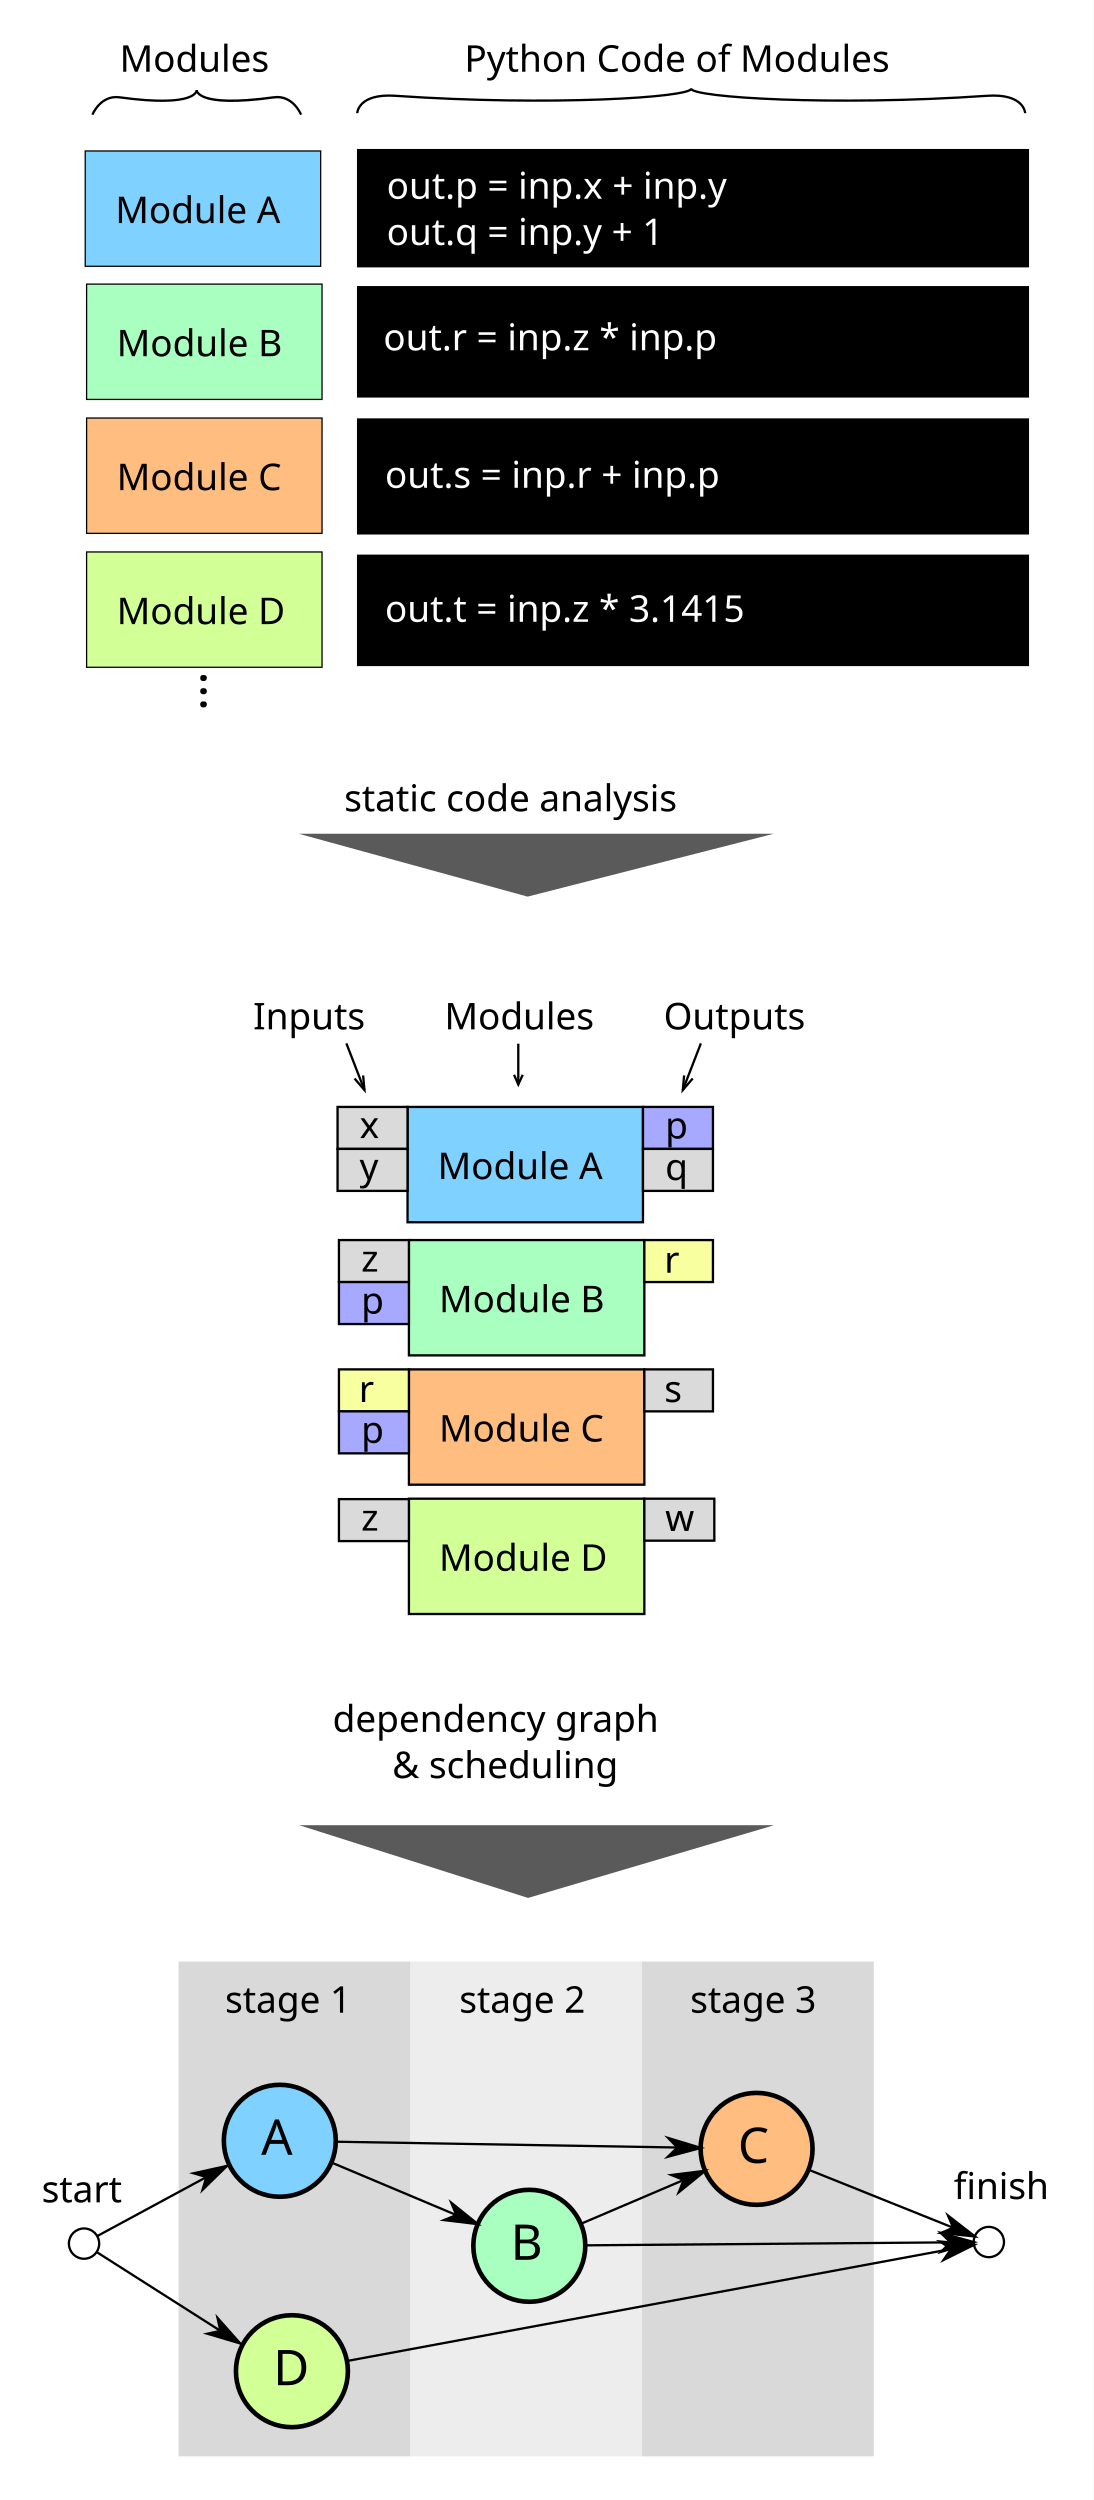
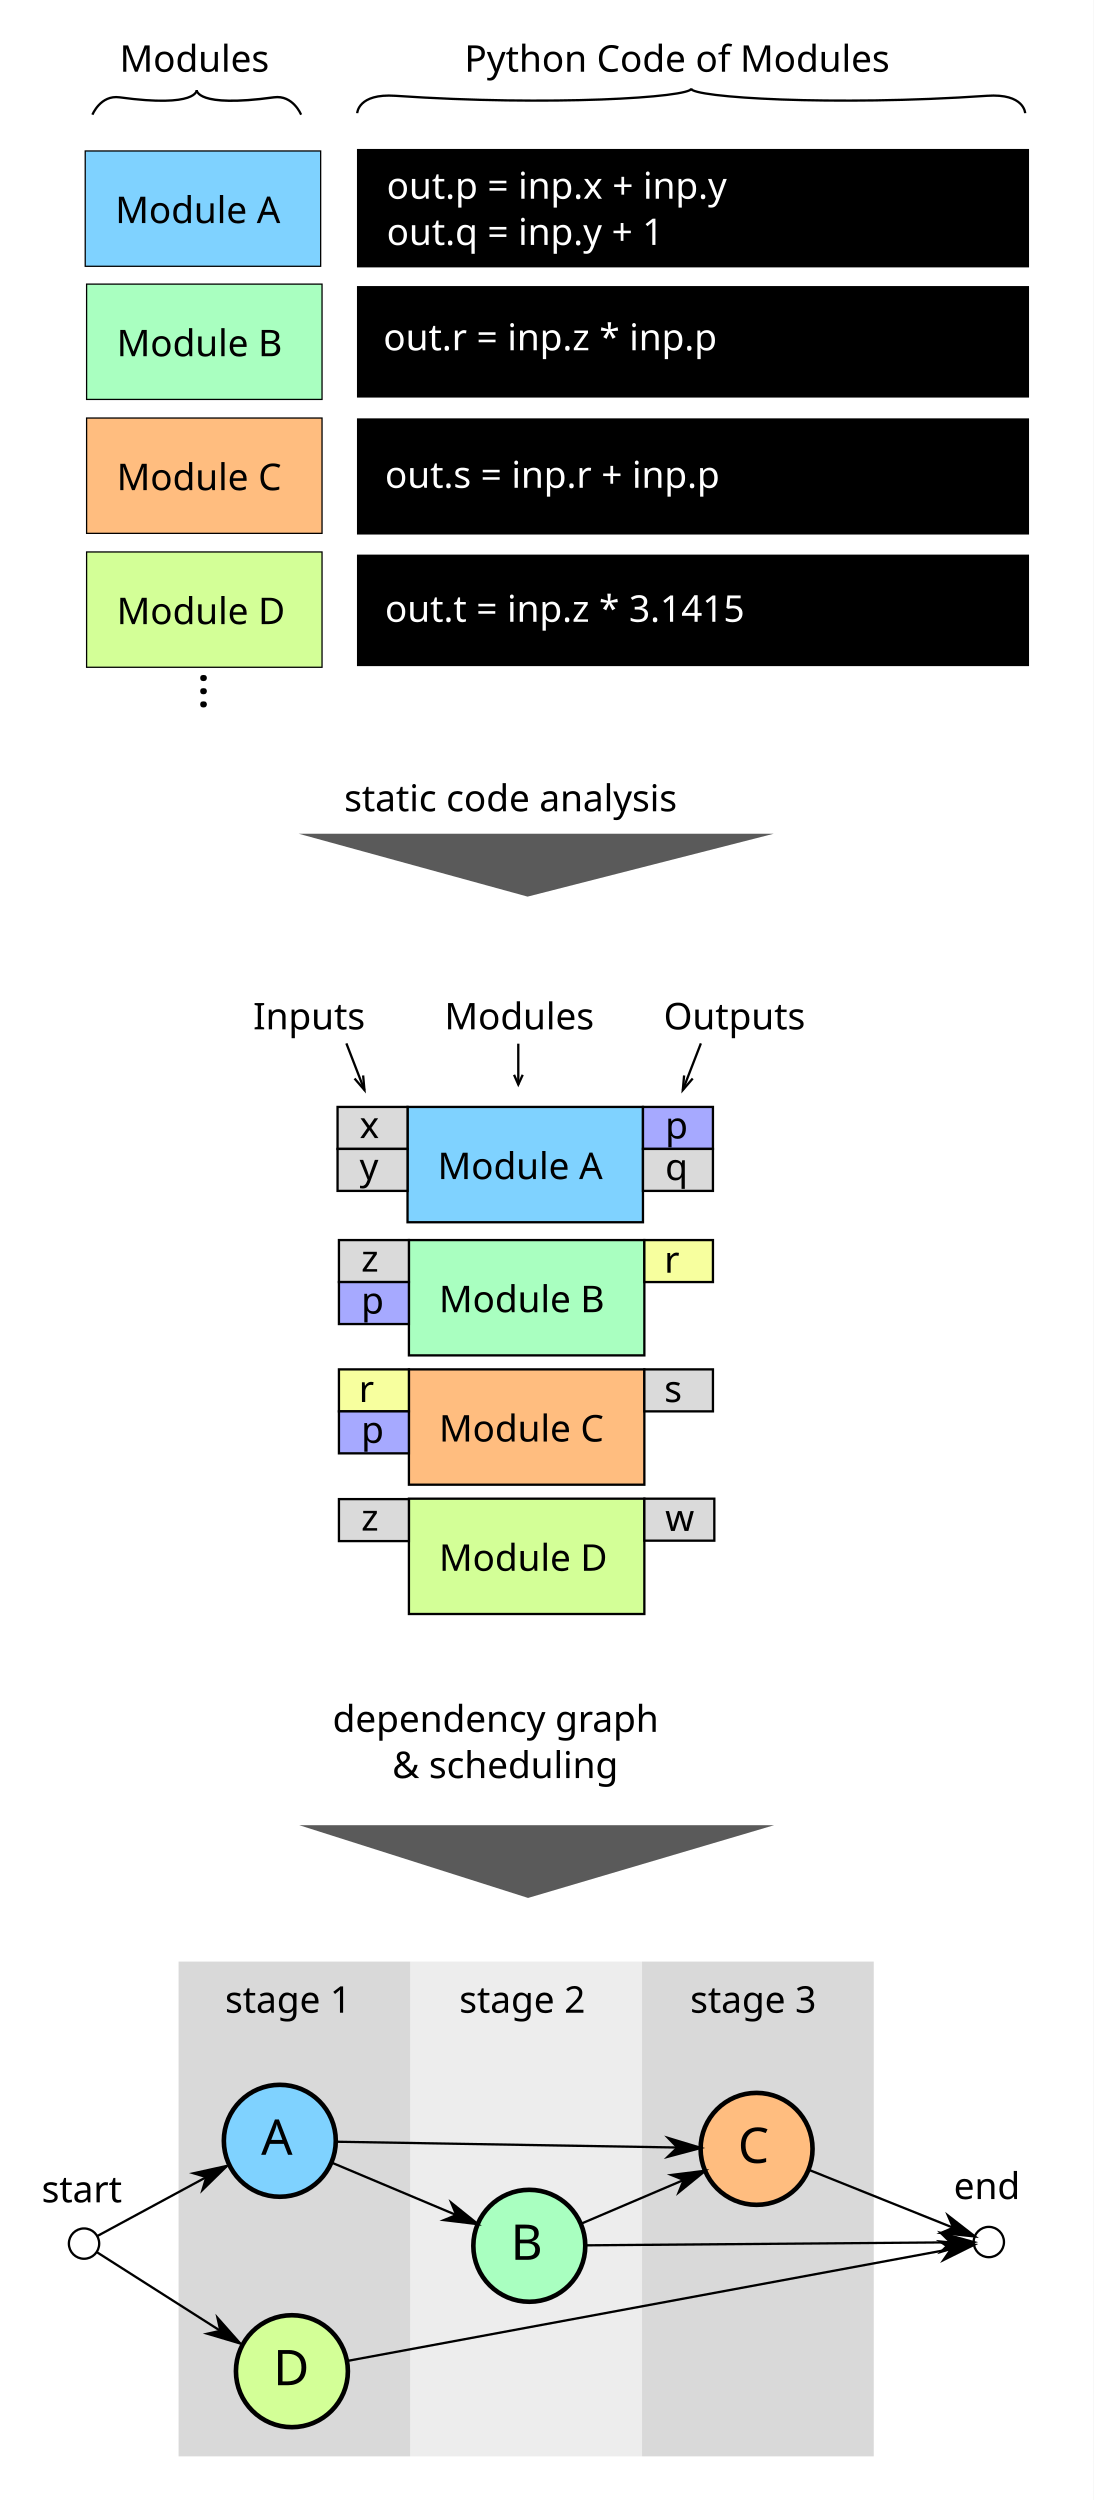
<svg xmlns="http://www.w3.org/2000/svg" xmlns:xlink="http://www.w3.org/1999/xlink" width="125.303mm" height="286.469mm" viewBox="0 0 125.303 286.469" version="1.1" id="svg8">
  <defs id="defs2">
    <marker orient="auto" refY="0" refX="0" id="marker1876" style="overflow:visible">
      <path id="path1874" d="M 0,0 5,-5 -12.5,0 5,5 Z" style="fill:#000000;fill-opacity:1;fill-rule:evenodd;stroke:#000000;stroke-width:1pt;stroke-opacity:1" transform="matrix(-0.8,0,0,-0.8,-10,0)" />
    </marker>
    <marker orient="auto" refY="0" refX="0" id="marker1794" style="overflow:visible">
      <path id="path1792" d="M 0,0 5,-5 -12.5,0 5,5 Z" style="fill:#000000;fill-opacity:1;fill-rule:evenodd;stroke:#000000;stroke-width:1pt;stroke-opacity:1" transform="matrix(-0.8,0,0,-0.8,-10,0)" />
    </marker>
    <marker orient="auto" refY="0" refX="0" id="marker1718" style="overflow:visible">
      <path id="path1716" d="M 0,0 5,-5 -12.5,0 5,5 Z" style="fill:#000000;fill-opacity:1;fill-rule:evenodd;stroke:#000000;stroke-width:1pt;stroke-opacity:1" transform="matrix(-0.8,0,0,-0.8,-10,0)" />
    </marker>
    <marker style="overflow:visible" id="marker7314" refX="0" refY="0" orient="auto">
      <path transform="matrix(-0.8,0,0,-0.8,-10,0)" style="fill:#000000;fill-opacity:1;fill-rule:evenodd;stroke:#000000;stroke-width:1pt;stroke-opacity:1" d="M 0,0 5,-5 -12.5,0 5,5 Z" id="path7312" />
    </marker>
    <marker style="overflow:visible" id="marker7238" refX="0" refY="0" orient="auto">
      <path transform="matrix(-0.8,0,0,-0.8,-10,0)" style="fill:#000000;fill-opacity:1;fill-rule:evenodd;stroke:#000000;stroke-width:1pt;stroke-opacity:1" d="M 0,0 5,-5 -12.5,0 5,5 Z" id="path7236" />
    </marker>
    <marker style="overflow:visible" id="marker7168" refX="0" refY="0" orient="auto">
      <path transform="matrix(-0.8,0,0,-0.8,-10,0)" style="fill:#000000;fill-opacity:1;fill-rule:evenodd;stroke:#000000;stroke-width:1pt;stroke-opacity:1" d="M 0,0 5,-5 -12.5,0 5,5 Z" id="path7166" />
    </marker>
    <marker orient="auto" refY="0" refX="0" id="marker6462" style="overflow:visible">
      <path id="path6460" d="M 0,0 5,-5 -12.5,0 5,5 Z" style="fill:#000000;fill-opacity:1;fill-rule:evenodd;stroke:#000000;stroke-width:1pt;stroke-opacity:1" transform="matrix(-0.8,0,0,-0.8,-10,0)" />
    </marker>
    <marker style="overflow:visible" id="marker6392" refX="0" refY="0" orient="auto">
      <path transform="matrix(-0.8,0,0,-0.8,-10,0)" style="fill:#000000;fill-opacity:1;fill-rule:evenodd;stroke:#000000;stroke-width:1pt;stroke-opacity:1" d="M 0,0 5,-5 -12.5,0 5,5 Z" id="path6390" />
    </marker>
    <marker style="overflow:visible" id="marker6122" refX="0" refY="0" orient="auto">
      <path transform="matrix(-0.8,0,0,-0.8,-10,0)" style="fill:#000000;fill-opacity:1;fill-rule:evenodd;stroke:#000000;stroke-width:1pt;stroke-opacity:1" d="M 0,0 5,-5 -12.5,0 5,5 Z" id="path6120" />
    </marker>
    <marker orient="auto" refY="0" refX="0" id="marker6070" style="overflow:visible">
      <path id="path6068" d="M 0,0 5,-5 -12.5,0 5,5 Z" style="fill:#000000;fill-opacity:1;fill-rule:evenodd;stroke:#000000;stroke-width:1pt;stroke-opacity:1" transform="matrix(-0.8,0,0,-0.8,-10,0)" />
    </marker>
    <marker style="overflow:visible" id="marker5988" refX="0" refY="0" orient="auto">
      <path transform="matrix(-0.8,0,0,-0.8,-10,0)" style="fill:#000000;fill-opacity:1;fill-rule:evenodd;stroke:#000000;stroke-width:1pt;stroke-opacity:1" d="M 0,0 5,-5 -12.5,0 5,5 Z" id="path5986" />
    </marker>
    <marker orient="auto" refY="0" refX="0" id="marker5916" style="overflow:visible">
      <path id="path5914" d="M 0,0 5,-5 -12.5,0 5,5 Z" style="fill:#000000;fill-opacity:1;fill-rule:evenodd;stroke:#000000;stroke-width:1pt;stroke-opacity:1" transform="matrix(0.8,0,0,0.8,10,0)" />
    </marker>
    <marker style="overflow:visible" id="marker5754" refX="0" refY="0" orient="auto">
      <path transform="matrix(0.8,0,0,0.8,10,0)" style="fill:#000000;fill-opacity:1;fill-rule:evenodd;stroke:#000000;stroke-width:1pt;stroke-opacity:1" d="M 0,0 5,-5 -12.5,0 5,5 Z" id="path5752" />
    </marker>
  </defs>
  <g id="layer1" transform="translate(-2.403837,-88.3293)">
    <rect style="fill:#ffffff;fill-opacity:1;stroke:none;stroke-width:0.265;stroke-miterlimit:4;stroke-dasharray:none;stroke-opacity:1" id="rect7738" width="125.303" height="286.469" x="2.404" y="88.329" />
    <rect style="fill:#000000;fill-opacity:1;stroke:none;stroke-width:0.265;stroke-miterlimit:4;stroke-dasharray:none;stroke-opacity:1" id="rect5255" width="77.012" height="13.312" x="43.307" y="136.268" />
    <rect y="121.108" x="43.307" height="12.777" width="77.012" id="rect5253" style="fill:#000000;fill-opacity:1;stroke:none;stroke-width:0.265;stroke-miterlimit:4;stroke-dasharray:none;stroke-opacity:1" />
    <rect style="fill:#000000;fill-opacity:1;stroke:none;stroke-width:0.265;stroke-miterlimit:4;stroke-dasharray:none;stroke-opacity:1" id="rect5229" width="77.012" height="13.572" x="43.307" y="105.397" />
    <rect id="rect3713-06" width="26.978" height="13.214" x="12.169" y="105.629" style="fill:#7fd2ff;fill-opacity:1;stroke:#000000;stroke-width:0.147;stroke-opacity:1" />
    <text xml:space="preserve" style="font-style:normal;font-weight:normal;font-size:4.233px;line-height:1.25;font-family:sans-serif;letter-spacing:0px;word-spacing:0px;fill:#000000;fill-opacity:1;stroke:none;stroke-width:0.265" x="15.623" y="113.894" id="text4541-9">
      <tspan id="tspan4539-4" x="15.623" y="113.894" style="stroke-width:0.265">Module A</tspan>
    </text>
    <rect style="fill:#a9ffc0;fill-opacity:1;stroke:#000000;stroke-width:0.147;stroke-opacity:1" y="120.885" x="12.327" height="13.214" width="26.978" id="rect4788" />
    <text id="text4792" y="129.15" x="15.781" style="font-style:normal;font-weight:normal;font-size:4.233px;line-height:1.25;font-family:sans-serif;letter-spacing:0px;word-spacing:0px;fill:#000000;fill-opacity:1;stroke:none;stroke-width:0.265" xml:space="preserve">
      <tspan style="stroke-width:0.265" y="129.15" x="15.781" id="tspan4790">Module B</tspan>
    </text>
    <text xml:space="preserve" style="font-style:normal;font-weight:normal;font-size:4.233px;line-height:1.25;font-family:sans-serif;letter-spacing:0px;word-spacing:0px;fill:#ffffff;fill-opacity:1;stroke:none;stroke-width:0.265" x="46.71" y="111.105" id="text4796">
      <tspan id="tspan4794" x="46.71" y="111.105" style="fill:#ffffff;fill-opacity:1;stroke-width:0.265">out.p = inp.x + inp.y</tspan>
      <tspan x="46.71" y="116.397" style="fill:#ffffff;fill-opacity:1;stroke-width:0.265" id="tspan1098">out.q = inp.y + 1</tspan>
    </text>
    <text xml:space="preserve" style="font-style:normal;font-weight:normal;font-size:4.233px;line-height:1.25;font-family:sans-serif;letter-spacing:0px;word-spacing:0px;fill:#ffffff;fill-opacity:1;stroke:none;stroke-width:0.265" x="46.328" y="128.467" id="text4796-7">
      <tspan id="tspan4794-8" x="46.328" y="128.467" style="fill:#ffffff;fill-opacity:1;stroke-width:0.265">out.r = inp.z * inp.p</tspan>
    </text>
    <rect id="rect4816" width="26.978" height="13.214" x="12.327" y="136.231" style="fill:#ffbd7f;fill-opacity:1;stroke:#000000;stroke-width:0.147;stroke-opacity:1" />
    <text xml:space="preserve" style="font-style:normal;font-weight:normal;font-size:4.233px;line-height:1.25;font-family:sans-serif;letter-spacing:0px;word-spacing:0px;fill:#000000;fill-opacity:1;stroke:none;stroke-width:0.265" x="15.781" y="144.496" id="text4820">
      <tspan id="tspan4818" x="15.781" y="144.496" style="stroke-width:0.265">Module C</tspan>
    </text>
    <text id="text4824" y="144.229" x="46.517" style="font-style:normal;font-weight:normal;font-size:4.233px;line-height:1.25;font-family:sans-serif;letter-spacing:0px;word-spacing:0px;fill:#ffffff;fill-opacity:1;stroke:none;stroke-width:0.265" xml:space="preserve">
      <tspan style="fill:#ffffff;fill-opacity:1;stroke-width:0.265" y="144.229" x="46.517" id="tspan4822">out.s = inp.r + inp.p</tspan>
    </text>
    <text xml:space="preserve" style="font-style:normal;font-weight:normal;font-size:10.583px;line-height:1.25;font-family:sans-serif;letter-spacing:0px;word-spacing:0px;fill:#000000;fill-opacity:1;stroke:none;stroke-width:0.265" x="165.265" y="-25.424" id="text962" transform="rotate(90)">
      <tspan id="tspan960" x="165.265" y="-25.424" style="font-size:5.644px;stroke-width:0.265">...</tspan>
    </text>
    <rect id="rect3713-06-1" width="26.978" height="13.214" x="49.102" y="215.17" style="fill:#7fd2ff;fill-opacity:1;stroke:#000000;stroke-width:0.265;stroke-miterlimit:4;stroke-dasharray:none;stroke-opacity:1" />
    <text xml:space="preserve" style="font-style:normal;font-weight:normal;font-size:4.233px;line-height:1.25;font-family:sans-serif;letter-spacing:0px;word-spacing:0px;fill:#000000;fill-opacity:1;stroke:none;stroke-width:0.265" x="52.556" y="223.435" id="text4541-9-5">
      <tspan id="tspan4539-4-3" x="52.556" y="223.435" style="stroke-width:0.265">Module A</tspan>
    </text>
    <rect style="fill:#a9ffc0;fill-opacity:1;stroke:#000000;stroke-width:0.265;stroke-miterlimit:4;stroke-dasharray:none;stroke-opacity:1" y="230.426" x="49.261" height="13.214" width="26.978" id="rect4788-6" />
    <text id="text4792-9" y="238.691" x="52.715" style="font-style:normal;font-weight:normal;font-size:4.233px;line-height:1.25;font-family:sans-serif;letter-spacing:0px;word-spacing:0px;fill:#000000;fill-opacity:1;stroke:none;stroke-width:0.265" xml:space="preserve">
      <tspan style="stroke-width:0.265" y="238.691" x="52.715" id="tspan4790-8">Module B</tspan>
    </text>
    <rect id="rect4816-9" width="26.978" height="13.214" x="49.261" y="245.243" style="fill:#ffbd7f;fill-opacity:1;stroke:#000000;stroke-width:0.265;stroke-miterlimit:4;stroke-dasharray:none;stroke-opacity:1" />
    <text xml:space="preserve" style="font-style:normal;font-weight:normal;font-size:4.233px;line-height:1.25;font-family:sans-serif;letter-spacing:0px;word-spacing:0px;fill:#000000;fill-opacity:1;stroke:none;stroke-width:0.265" x="52.715" y="253.508" id="text4820-3">
      <tspan id="tspan4818-0" x="52.715" y="253.508" style="stroke-width:0.265">Module C</tspan>
    </text>
    <rect style="fill:#dadada;fill-opacity:1;stroke:#000000;stroke-width:0.265;stroke-miterlimit:4;stroke-dasharray:none;stroke-opacity:1" id="rect1155" width="8.018" height="4.811" x="41.084" y="215.17" />
    <text xml:space="preserve" style="font-style:normal;font-weight:normal;font-size:5.644px;line-height:1.25;font-family:sans-serif;letter-spacing:0px;word-spacing:0px;fill:#000000;fill-opacity:1;stroke:none;stroke-width:0.265" x="43.608" y="218.735" id="text1074-8">
      <tspan id="tspan1072-0" x="43.608" y="218.735" style="font-size:4.233px;stroke-width:0.265">x</tspan>
    </text>
    <rect y="219.981" x="41.084" height="4.811" width="8.018" id="rect1175" style="fill:#dadada;fill-opacity:1;stroke:#000000;stroke-width:0.265;stroke-miterlimit:4;stroke-dasharray:none;stroke-opacity:1" />
    <text id="text1179" y="223.497" x="43.608" style="font-style:normal;font-weight:normal;font-size:5.644px;line-height:1.25;font-family:sans-serif;letter-spacing:0px;word-spacing:0px;fill:#000000;fill-opacity:1;stroke:none;stroke-width:0.265" xml:space="preserve">
      <tspan style="font-size:4.233px;stroke-width:0.265" y="223.497" x="43.608" id="tspan1177">y</tspan>
    </text>
    <rect y="230.426" x="41.242" height="4.811" width="8.018" id="rect1175-6" style="fill:#dadada;fill-opacity:1;stroke:#000000;stroke-width:0.265;stroke-miterlimit:4;stroke-dasharray:none;stroke-opacity:1" />
    <text id="text1179-5" y="234.037" x="43.788" style="font-style:normal;font-weight:normal;font-size:5.644px;line-height:1.25;font-family:sans-serif;letter-spacing:0px;word-spacing:0px;fill:#000000;fill-opacity:1;stroke:none;stroke-width:0.265" xml:space="preserve">
      <tspan style="font-size:4.233px;stroke-width:0.265" y="234.037" x="43.788" id="tspan1177-3">z</tspan>
    </text>
    <rect y="235.237" x="41.242" height="4.811" width="8.018" id="rect1175-6-8" style="fill:#a6a9ff;fill-opacity:1;stroke:#000000;stroke-width:0.265;stroke-miterlimit:4;stroke-dasharray:none;stroke-opacity:1" />
    <text id="text1179-5-6" y="238.848" x="43.788" style="font-style:normal;font-weight:normal;font-size:5.644px;line-height:1.25;font-family:sans-serif;letter-spacing:0px;word-spacing:0px;fill:#000000;fill-opacity:1;stroke:none;stroke-width:0.265" xml:space="preserve">
      <tspan style="font-size:4.233px;stroke-width:0.265" y="238.848" x="43.788" id="tspan1177-3-7">p</tspan>
    </text>
    <rect y="245.243" x="41.242" height="4.811" width="8.018" id="rect1175-6-9" style="fill:#f7ff9e;fill-opacity:1;stroke:#000000;stroke-width:0.265;stroke-miterlimit:4;stroke-dasharray:none;stroke-opacity:1" />
    <text id="text1179-5-4" y="248.987" x="43.521" style="font-style:normal;font-weight:normal;font-size:5.644px;line-height:1.25;font-family:sans-serif;letter-spacing:0px;word-spacing:0px;fill:#000000;fill-opacity:1;stroke:none;stroke-width:0.265" xml:space="preserve">
      <tspan style="font-size:4.233px;stroke-width:0.265" y="248.987" x="43.521" id="tspan1177-3-3">r</tspan>
    </text>
    <rect y="250.054" x="41.242" height="4.811" width="8.018" id="rect1175-6-8-8" style="fill:#a6a9ff;fill-opacity:1;stroke:#000000;stroke-width:0.265;stroke-miterlimit:4;stroke-dasharray:none;stroke-opacity:1" />
    <text id="text1179-5-6-6" y="253.664" x="43.788" style="font-style:normal;font-weight:normal;font-size:5.644px;line-height:1.25;font-family:sans-serif;letter-spacing:0px;word-spacing:0px;fill:#000000;fill-opacity:1;stroke:none;stroke-width:0.265" xml:space="preserve">
      <tspan style="font-size:4.233px;stroke-width:0.265" y="253.664" x="43.788" id="tspan1177-3-7-1">p</tspan>
    </text>
    <rect style="fill:#a6a9ff;fill-opacity:1;stroke:#000000;stroke-width:0.265;stroke-miterlimit:4;stroke-dasharray:none;stroke-opacity:1" id="rect1155-0" width="8.018" height="4.811" x="76.08" y="215.17" />
    <text xml:space="preserve" style="font-style:normal;font-weight:normal;font-size:5.644px;line-height:1.25;font-family:sans-serif;letter-spacing:0px;word-spacing:0px;fill:#000000;fill-opacity:1;stroke:none;stroke-width:0.265" x="78.626" y="218.781" id="text1074-8-7">
      <tspan id="tspan1072-0-8" x="78.626" y="218.781" style="font-size:4.233px;stroke-width:0.265">p</tspan>
    </text>
    <rect y="219.981" x="76.08" height="4.811" width="8.018" id="rect1175-2" style="fill:#dadada;fill-opacity:1;stroke:#000000;stroke-width:0.265;stroke-miterlimit:4;stroke-dasharray:none;stroke-opacity:1" />
    <text id="text1179-6" y="223.543" x="78.626" style="font-style:normal;font-weight:normal;font-size:5.644px;line-height:1.25;font-family:sans-serif;letter-spacing:0px;word-spacing:0px;fill:#000000;fill-opacity:1;stroke:none;stroke-width:0.265" xml:space="preserve">
      <tspan style="font-size:4.233px;stroke-width:0.265" y="223.543" x="78.626" id="tspan1177-7">q</tspan>
    </text>
    <rect y="230.426" x="76.239" height="4.811" width="7.86" id="rect1175-6-9-9" style="fill:#f7ff9e;fill-opacity:1;stroke:#000000;stroke-width:0.265;stroke-miterlimit:4;stroke-dasharray:none;stroke-opacity:1" />
    <text id="text1179-5-4-2" y="234.171" x="78.517" style="font-style:normal;font-weight:normal;font-size:5.644px;line-height:1.25;font-family:sans-serif;letter-spacing:0px;word-spacing:0px;fill:#000000;fill-opacity:1;stroke:none;stroke-width:0.265" xml:space="preserve">
      <tspan style="font-size:4.233px;stroke-width:0.265" y="234.171" x="78.517" id="tspan1177-3-3-4">r</tspan>
    </text>
    <rect y="245.243" x="76.239" height="4.811" width="7.86" id="rect1175-6-9-6" style="fill:#dadada;fill-opacity:1;stroke:#000000;stroke-width:0.265;stroke-miterlimit:4;stroke-dasharray:none;stroke-opacity:1" />
    <text id="text1179-5-4-0" y="248.987" x="78.517" style="font-style:normal;font-weight:normal;font-size:5.644px;line-height:1.25;font-family:sans-serif;letter-spacing:0px;word-spacing:0px;fill:#000000;fill-opacity:1;stroke:none;stroke-width:0.265" xml:space="preserve">
      <tspan style="font-size:4.233px;stroke-width:0.265" y="248.987" x="78.517" id="tspan1177-3-3-47">s</tspan>
    </text>
    <text xml:space="preserve" style="font-style:normal;font-weight:normal;font-size:5.644px;line-height:1.25;font-family:sans-serif;letter-spacing:0px;word-spacing:0px;fill:#000000;fill-opacity:1;stroke:none;stroke-width:0.265" x="31.407" y="206.28" id="text1327">
      <tspan id="tspan1325" x="31.407" y="206.28" style="font-size:4.233px;stroke-width:0.265">Inputs</tspan>
    </text>
    <text xml:space="preserve" style="font-style:normal;font-weight:normal;font-size:4.233px;line-height:1.25;font-family:sans-serif;letter-spacing:0px;word-spacing:0px;fill:#000000;fill-opacity:1;stroke:none;stroke-width:0.265" x="78.446" y="206.28" id="text1331">
      <tspan id="tspan1329" x="78.446" y="206.28" style="stroke-width:0.265">Outputs</tspan>
    </text>
    <text id="text1335" y="206.28" x="53.339" style="font-style:normal;font-weight:normal;font-size:5.644px;line-height:1.25;font-family:sans-serif;letter-spacing:0px;word-spacing:0px;fill:#000000;fill-opacity:1;stroke:none;stroke-width:0.265" xml:space="preserve">
      <tspan style="font-size:4.233px;stroke-width:0.265" y="206.28" x="53.339" id="tspan1333">Modules</tspan>
    </text>
    <path id="path1153" d="m 91.059,183.866 h -54.429 l 26.227,7.205 z" style="fill:#5a5a5a;fill-opacity:1;stroke:none;stroke-width:0.265px;stroke-linecap:butt;stroke-linejoin:miter;stroke-opacity:1" />
    <text xml:space="preserve" style="font-style:normal;font-weight:normal;font-size:4.233px;line-height:1.25;font-family:sans-serif;text-align:center;letter-spacing:0px;word-spacing:0px;text-anchor:middle;fill:#000000;fill-opacity:1;stroke:none;stroke-width:0.265" x="63.66" y="181.288" id="text1339">
      <tspan id="tspan1337" x="63.66" y="181.288" style="text-align:center;text-anchor:middle;stroke-width:0.265">static code analysis</tspan>
    </text>
    <g id="g5329" transform="translate(9.856738,14.32511)">
      <text xml:space="preserve" style="font-style:normal;font-weight:normal;font-size:4.233px;line-height:1.25;font-family:sans-serif;text-align:center;letter-spacing:0px;word-spacing:0px;text-anchor:middle;fill:#000000;fill-opacity:1;stroke:none;stroke-width:0.265" x="54.291" y="272.457" id="text1343">
        <tspan id="tspan1341" x="54.291" y="272.457" style="text-align:center;text-anchor:middle;stroke-width:0.265">dependency graph</tspan>
        <tspan x="54.291" y="277.748" style="text-align:center;text-anchor:middle;stroke-width:0.265" id="tspan7694">&amp; scheduling</tspan>
      </text>
      <path id="path1418" d="m 81.257,283.147 h -54.429 l 26.227,8.338 z" style="fill:#5a5a5a;fill-opacity:1;stroke:none;stroke-width:0.265px;stroke-linecap:butt;stroke-linejoin:miter;stroke-opacity:1" />
    </g>
    <text xml:space="preserve" style="font-style:normal;font-weight:normal;font-size:5.644px;line-height:1.25;font-family:sans-serif;letter-spacing:0px;word-spacing:0px;fill:#000000;fill-opacity:1;stroke:none;stroke-width:0.265" x="16.115" y="96.546" id="text1335-2">
      <tspan id="tspan1333-8" x="16.115" y="96.546" style="font-size:4.233px;stroke-width:0.265">Modules</tspan>
    </text>
    <path id="path5137-8" d="m 12.994,101.472 c 0,0 0.922,-2.291 3.115,-1.99 8.97,1.232 8.84,-0.833 8.84,-0.833" style="fill:none;stroke:#000000;stroke-width:0.265px;stroke-linecap:butt;stroke-linejoin:miter;stroke-opacity:1" />
    <g transform="matrix(-0.9113953,0,0,1,164.2738,-2.877724)" id="use5149-7" style="stroke-width:1.047">
      <path id="path1045" d="m 139.751,104.35 c 0,0 1.012,-2.291 3.418,-1.99 9.842,1.232 9.7,-0.833 9.7,-0.833" style="fill:none;stroke:#000000;stroke-width:0.277px;stroke-linecap:butt;stroke-linejoin:miter;stroke-opacity:1" />
    </g>
    <text id="text5202" y="96.546" x="55.625" style="font-style:normal;font-weight:normal;font-size:5.644px;line-height:1.25;font-family:sans-serif;letter-spacing:0px;word-spacing:0px;fill:#000000;fill-opacity:1;stroke:none;stroke-width:0.265" xml:space="preserve">
      <tspan style="font-size:4.233px;stroke-width:0.265" y="96.546" x="55.625" id="tspan5200">Python Code of Modules</tspan>
    </text>
    <path id="path5204-2" d="m 43.336,101.297 c 0,0 0.075,-2.286 4.383,-1.99 17.654,1.214 33.86,0.194 33.923,-0.833" style="fill:none;stroke:#000000;stroke-width:0.265px;stroke-linecap:butt;stroke-linejoin:miter;stroke-opacity:1" />
    <use x="0" y="0" xlink:href="#path5204-2" id="use5251" transform="matrix(-1,0,0,1,163.2114,0)" width="100%" height="100%" />
    <rect y="151.881" x="43.307" height="12.777" width="77.012" id="rect5314" style="fill:#000000;fill-opacity:1;stroke:none;stroke-width:0.265;stroke-miterlimit:4;stroke-dasharray:none;stroke-opacity:1" />
    <rect style="fill:#d3ff97;fill-opacity:1;stroke:#000000;stroke-width:0.147;stroke-opacity:1" y="151.577" x="12.327" height="13.214" width="26.978" id="rect5316" />
    <text id="text5320" y="159.842" x="15.781" style="font-style:normal;font-weight:normal;font-size:4.233px;line-height:1.25;font-family:sans-serif;letter-spacing:0px;word-spacing:0px;fill:#000000;fill-opacity:1;stroke:none;stroke-width:0.265" xml:space="preserve">
      <tspan style="stroke-width:0.265" y="159.842" x="15.781" id="tspan5318">Module D</tspan>
    </text>
    <text xml:space="preserve" style="font-style:normal;font-weight:normal;font-size:4.233px;line-height:1.25;font-family:sans-serif;letter-spacing:0px;word-spacing:0px;fill:#ffffff;fill-opacity:1;stroke:none;stroke-width:0.265" x="46.517" y="159.575" id="text5324">
      <tspan id="tspan5322" x="46.517" y="159.575" style="fill:#ffffff;fill-opacity:1;stroke-width:0.265">out.t = inp.z * 3.1415</tspan>
    </text>
    <rect style="fill:#d3ff97;fill-opacity:1;stroke:#000000;stroke-width:0.265;stroke-miterlimit:4;stroke-dasharray:none;stroke-opacity:1" y="260.06" x="49.261" height="13.214" width="26.978" id="rect5392" />
    <text id="text5396" y="268.324" x="52.715" style="font-style:normal;font-weight:normal;font-size:4.233px;line-height:1.25;font-family:sans-serif;letter-spacing:0px;word-spacing:0px;fill:#000000;fill-opacity:1;stroke:none;stroke-width:0.265" xml:space="preserve">
      <tspan style="stroke-width:0.265" y="268.324" x="52.715" id="tspan5394">Module D</tspan>
    </text>
    <rect style="fill:#dadada;fill-opacity:1;stroke:#000000;stroke-width:0.265;stroke-miterlimit:4;stroke-dasharray:none;stroke-opacity:1" id="rect5404" width="8.018" height="4.811" x="41.242" y="260.108" />
    <text xml:space="preserve" style="font-style:normal;font-weight:normal;font-size:5.644px;line-height:1.25;font-family:sans-serif;letter-spacing:0px;word-spacing:0px;fill:#000000;fill-opacity:1;stroke:none;stroke-width:0.265" x="43.788" y="263.718" id="text5408">
      <tspan id="tspan5406" x="43.788" y="263.718" style="font-size:4.233px;stroke-width:0.265">z</tspan>
    </text>
    <rect y="260.06" x="76.239" height="4.811" width="8.018" id="rect5416" style="fill:#dadada;fill-opacity:1;stroke:#000000;stroke-width:0.265;stroke-miterlimit:4;stroke-dasharray:none;stroke-opacity:1" />
    <text id="text5420" y="263.76" x="78.626" style="font-style:normal;font-weight:normal;font-size:5.644px;line-height:1.25;font-family:sans-serif;letter-spacing:0px;word-spacing:0px;fill:#000000;fill-opacity:1;stroke:none;stroke-width:0.265" xml:space="preserve">
      <tspan style="font-size:4.233px;stroke-width:0.265" y="263.76" x="78.626" id="tspan5418">w</tspan>
    </text>
    <rect y="313.102" x="75.973" height="56.696" width="26.553" id="rect7688" style="fill:#d9d9d9;fill-opacity:1;stroke:none;stroke-width:0.265;stroke-miterlimit:4;stroke-dasharray:none;stroke-opacity:1" />
    <rect y="313.102" x="49.42" height="56.696" width="26.553" id="rect7680" style="fill:#ededed;fill-opacity:1;stroke:none;stroke-width:0.265;stroke-miterlimit:4;stroke-dasharray:none;stroke-opacity:1" />
    <rect style="fill:#d9d9d9;fill-opacity:1;stroke:none;stroke-width:0.265;stroke-miterlimit:4;stroke-dasharray:none;stroke-opacity:1" id="rect7668" width="26.553" height="56.696" x="22.868" y="313.102" />
    <g id="g1024" transform="translate(-122.9553,205.8183)">
      <circle style="fill:#7fd2ff;fill-opacity:1;stroke:#000000;stroke-width:0.529;stroke-miterlimit:4;stroke-dasharray:none;stroke-opacity:1" id="circle972" cx="157.422" cy="127.818" r="6.414" />
      <text id="text986" y="129.422" x="155.284" style="font-style:normal;font-weight:normal;font-size:10.583px;line-height:1.25;font-family:sans-serif;letter-spacing:0px;word-spacing:0px;fill:#000000;fill-opacity:1;stroke:none;stroke-width:0.265" xml:space="preserve">
        <tspan style="font-size:5.644px;stroke-width:0.265" y="129.422" x="155.284" id="tspan984">A</tspan>
      </text>
    </g>
    <g id="g1019" transform="translate(-138.4065,246.6535)">
      <circle r="6.414" cy="113.386" cx="174.26" id="circle988" style="fill:#d3ff97;fill-opacity:1;stroke:#000000;stroke-width:0.529;stroke-miterlimit:4;stroke-dasharray:none;stroke-opacity:1" />
      <text xml:space="preserve" style="font-style:normal;font-weight:normal;font-size:10.583px;line-height:1.25;font-family:sans-serif;letter-spacing:0px;word-spacing:0px;fill:#000000;fill-opacity:1;stroke:none;stroke-width:0.265" x="172.122" y="114.989" id="text992">
        <tspan id="tspan990" x="172.122" y="114.989" style="font-size:5.644px;stroke-width:0.265">D</tspan>
      </text>
    </g>
    <g transform="translate(-115.4796,211.971)" id="g1014-4">
      <circle style="fill:#a9ffc0;fill-opacity:1;stroke:#000000;stroke-width:0.529;stroke-miterlimit:4;stroke-dasharray:none;stroke-opacity:1" id="circle994-5" cx="178.536" cy="133.698" r="6.414" />
      <text id="text998-4" y="135.302" x="176.398" style="font-style:normal;font-weight:normal;font-size:10.583px;line-height:1.25;font-family:sans-serif;letter-spacing:0px;word-spacing:0px;fill:#000000;fill-opacity:1;stroke:none;stroke-width:0.265" xml:space="preserve">
        <tspan style="font-size:5.644px;stroke-width:0.265" y="135.302" x="176.398" id="tspan996-4">B</tspan>
      </text>
    </g>
    <g transform="translate(-89.4382,200.8643)" id="g1064">
      <circle style="fill:#ffbd7f;fill-opacity:1;stroke:#000000;stroke-width:0.529;stroke-miterlimit:4;stroke-dasharray:none;stroke-opacity:1" id="circle1058" cx="178.536" cy="133.698" r="6.414" />
      <text id="text1062" y="135.302" x="176.398" style="font-style:normal;font-weight:normal;font-size:10.583px;line-height:1.25;font-family:sans-serif;letter-spacing:0px;word-spacing:0px;fill:#000000;fill-opacity:1;stroke:none;stroke-width:0.265" xml:space="preserve">
        <tspan style="font-size:5.644px;stroke-width:0.265" y="135.302" x="176.398" id="tspan1060">C</tspan>
      </text>
    </g>
    <path style="fill:none;fill-rule:evenodd;stroke:#000000;stroke-width:0.265px;stroke-linecap:butt;stroke-linejoin:miter;stroke-opacity:1;marker-end:url(#marker6070)" d="m 40.379,336.125 16.766,7.056" id="path5262" />
    <path style="fill:none;fill-rule:evenodd;stroke:#000000;stroke-width:0.265px;stroke-linecap:butt;stroke-linejoin:miter;stroke-opacity:1;marker-end:url(#marker5988)" d="m 40.88,333.745 41.805,0.709" id="path5268" />
    <path style="fill:none;fill-rule:evenodd;stroke:#000000;stroke-width:0.265px;stroke-linecap:butt;stroke-linejoin:miter;stroke-opacity:1;marker-end:url(#marker6392)" d="M 68.957,343.153 83.198,337.079" id="path5270" />
    <circle cy="345.238" cx="115.71" id="circle7152" style="fill:#ffffff;fill-opacity:1;stroke:#000000;stroke-width:0.265;stroke-miterlimit:4;stroke-dasharray:none;stroke-opacity:1" r="1.737" />
    <path style="fill:none;fill-rule:evenodd;stroke:#000000;stroke-width:0.265px;stroke-linecap:butt;stroke-linejoin:miter;stroke-opacity:1;marker-end:url(#marker7238)" d="M 42.16,358.87 114.002,345.554" id="path7154" />
    <path style="fill:none;fill-rule:evenodd;stroke:#000000;stroke-width:0.265px;stroke-linecap:butt;stroke-linejoin:miter;stroke-opacity:1;marker-end:url(#marker7168)" d="m 69.471,345.617 44.502,-0.365" id="path7156" />
    <path style="fill:none;fill-rule:evenodd;stroke:#000000;stroke-width:0.265px;stroke-linecap:butt;stroke-linejoin:miter;stroke-opacity:1;marker-end:url(#marker7314)" d="m 95.051,336.951 19.046,7.64" id="path7158" />
    <text xml:space="preserve" style="font-style:normal;font-weight:normal;font-size:4.233px;line-height:1.25;font-family:sans-serif;letter-spacing:0px;word-spacing:0px;fill:#000000;fill-opacity:1;stroke:none;stroke-width:0.265" x="7.176" y="340.687" id="text7590">
      <tspan id="tspan7588" x="7.176" y="340.687" style="stroke-width:0.265">start</tspan>
    </text>
    <text id="text7594" y="340.309" x="111.687" style="font-style:normal;font-weight:normal;font-size:4.233px;line-height:1.25;font-family:sans-serif;letter-spacing:0px;word-spacing:0px;fill:#000000;fill-opacity:1;stroke:none;stroke-width:0.265" xml:space="preserve">
-       <tspan style="stroke-width:0.265" y="340.309" x="111.687" id="tspan7592">finish</tspan>
+       <tspan style="stroke-width:0.265" y="340.309" x="111.687" id="tspan7592">end</tspan>
    </text>
    <text xml:space="preserve" style="font-style:normal;font-weight:normal;font-size:4.233px;line-height:1.25;font-family:sans-serif;letter-spacing:0px;word-spacing:0px;fill:#000000;fill-opacity:1;stroke:none;stroke-width:0.265" x="28.197" y="318.96" id="text7678">
      <tspan id="tspan7676" x="28.197" y="318.96" style="stroke-width:0.265">stage 1</tspan>
    </text>
    <text id="text7684" y="318.96" x="55.033" style="font-style:normal;font-weight:normal;font-size:4.233px;line-height:1.25;font-family:sans-serif;letter-spacing:0px;word-spacing:0px;fill:#000000;fill-opacity:1;stroke:none;stroke-width:0.265" xml:space="preserve">
      <tspan style="stroke-width:0.265" y="318.96" x="55.033" id="tspan7682">stage 2</tspan>
    </text>
    <text xml:space="preserve" style="font-style:normal;font-weight:normal;font-size:4.233px;line-height:1.25;font-family:sans-serif;letter-spacing:0px;word-spacing:0px;fill:#000000;fill-opacity:1;stroke:none;stroke-width:0.265" x="81.492" y="318.96" id="text7692">
      <tspan id="tspan7690" x="81.492" y="318.96" style="stroke-width:0.265">stage 3</tspan>
    </text>
    <path style="fill:none;stroke:#000000;stroke-width:0.265;stroke-linecap:butt;stroke-linejoin:miter;stroke-opacity:1;stroke-miterlimit:4;stroke-dasharray:none;marker-end:url(#marker1876)" d="m 11.948,345.411 17.954,11.434" id="path1704" />
    <path style="fill:none;stroke:#000000;stroke-width:0.265;stroke-linecap:butt;stroke-linejoin:miter;stroke-opacity:1;stroke-miterlimit:4;stroke-dasharray:none;marker-end:url(#marker1794)" d="M 12.137,345.316 28.39,336.528" id="path1708" />
    <circle style="fill:#ffffff;fill-opacity:1;stroke:#000000;stroke-width:0.265;stroke-miterlimit:4;stroke-dasharray:none;stroke-opacity:1" id="path6612" cx="12.034" cy="345.419" r="1.737" />
    <text xml:space="preserve" style="font-style:normal;font-variant:normal;font-weight:normal;font-stretch:normal;font-size:9.878px;line-height:1.25;font-family:FreeSans;-inkscape-font-specification:FreeSans;letter-spacing:0px;word-spacing:0px;fill:#000000;fill-opacity:1;stroke:none;stroke-width:0.265" x="-28.599" y="123.699" id="text997">
      <tspan x="-28.599" y="132.835" style="font-size:4.586px;line-height:1.25em;stroke-width:0.265" id="tspan1007" />
    </text>
    <path style="fill:none;stroke:#000000;stroke-width:0.265px;stroke-linecap:butt;stroke-linejoin:miter;stroke-opacity:1" d="m 42.093,207.888 2.071,5.345" id="path1049" />
    <path style="fill:none;stroke:#000000;stroke-width:0.265px;stroke-linecap:butt;stroke-linejoin:miter;stroke-opacity:1" d="m 44.014,211.563 0.15,1.67 -1.136,-1.32" id="path1051" />
    <path id="path1053" d="m 82.716,207.888 -2.071,5.345" style="fill:none;stroke:#000000;stroke-width:0.265px;stroke-linecap:butt;stroke-linejoin:miter;stroke-opacity:1" />
    <path id="path1055" d="m 80.795,211.563 -0.15,1.67 1.136,-1.32" style="fill:none;stroke:#000000;stroke-width:0.265px;stroke-linecap:butt;stroke-linejoin:miter;stroke-opacity:1" />
    <path style="fill:none;stroke:#000000;stroke-width:0.265px;stroke-linecap:butt;stroke-linejoin:miter;stroke-opacity:1" d="m 61.793,207.922 v 4.677" id="path1057" />
    <path style="fill:none;stroke:#000000;stroke-width:0.265px;stroke-linecap:butt;stroke-linejoin:miter;stroke-opacity:1" d="m 61.309,211.489 0.484,1.11 0.508,-1.11" id="path1059" />
  </g>
</svg>
